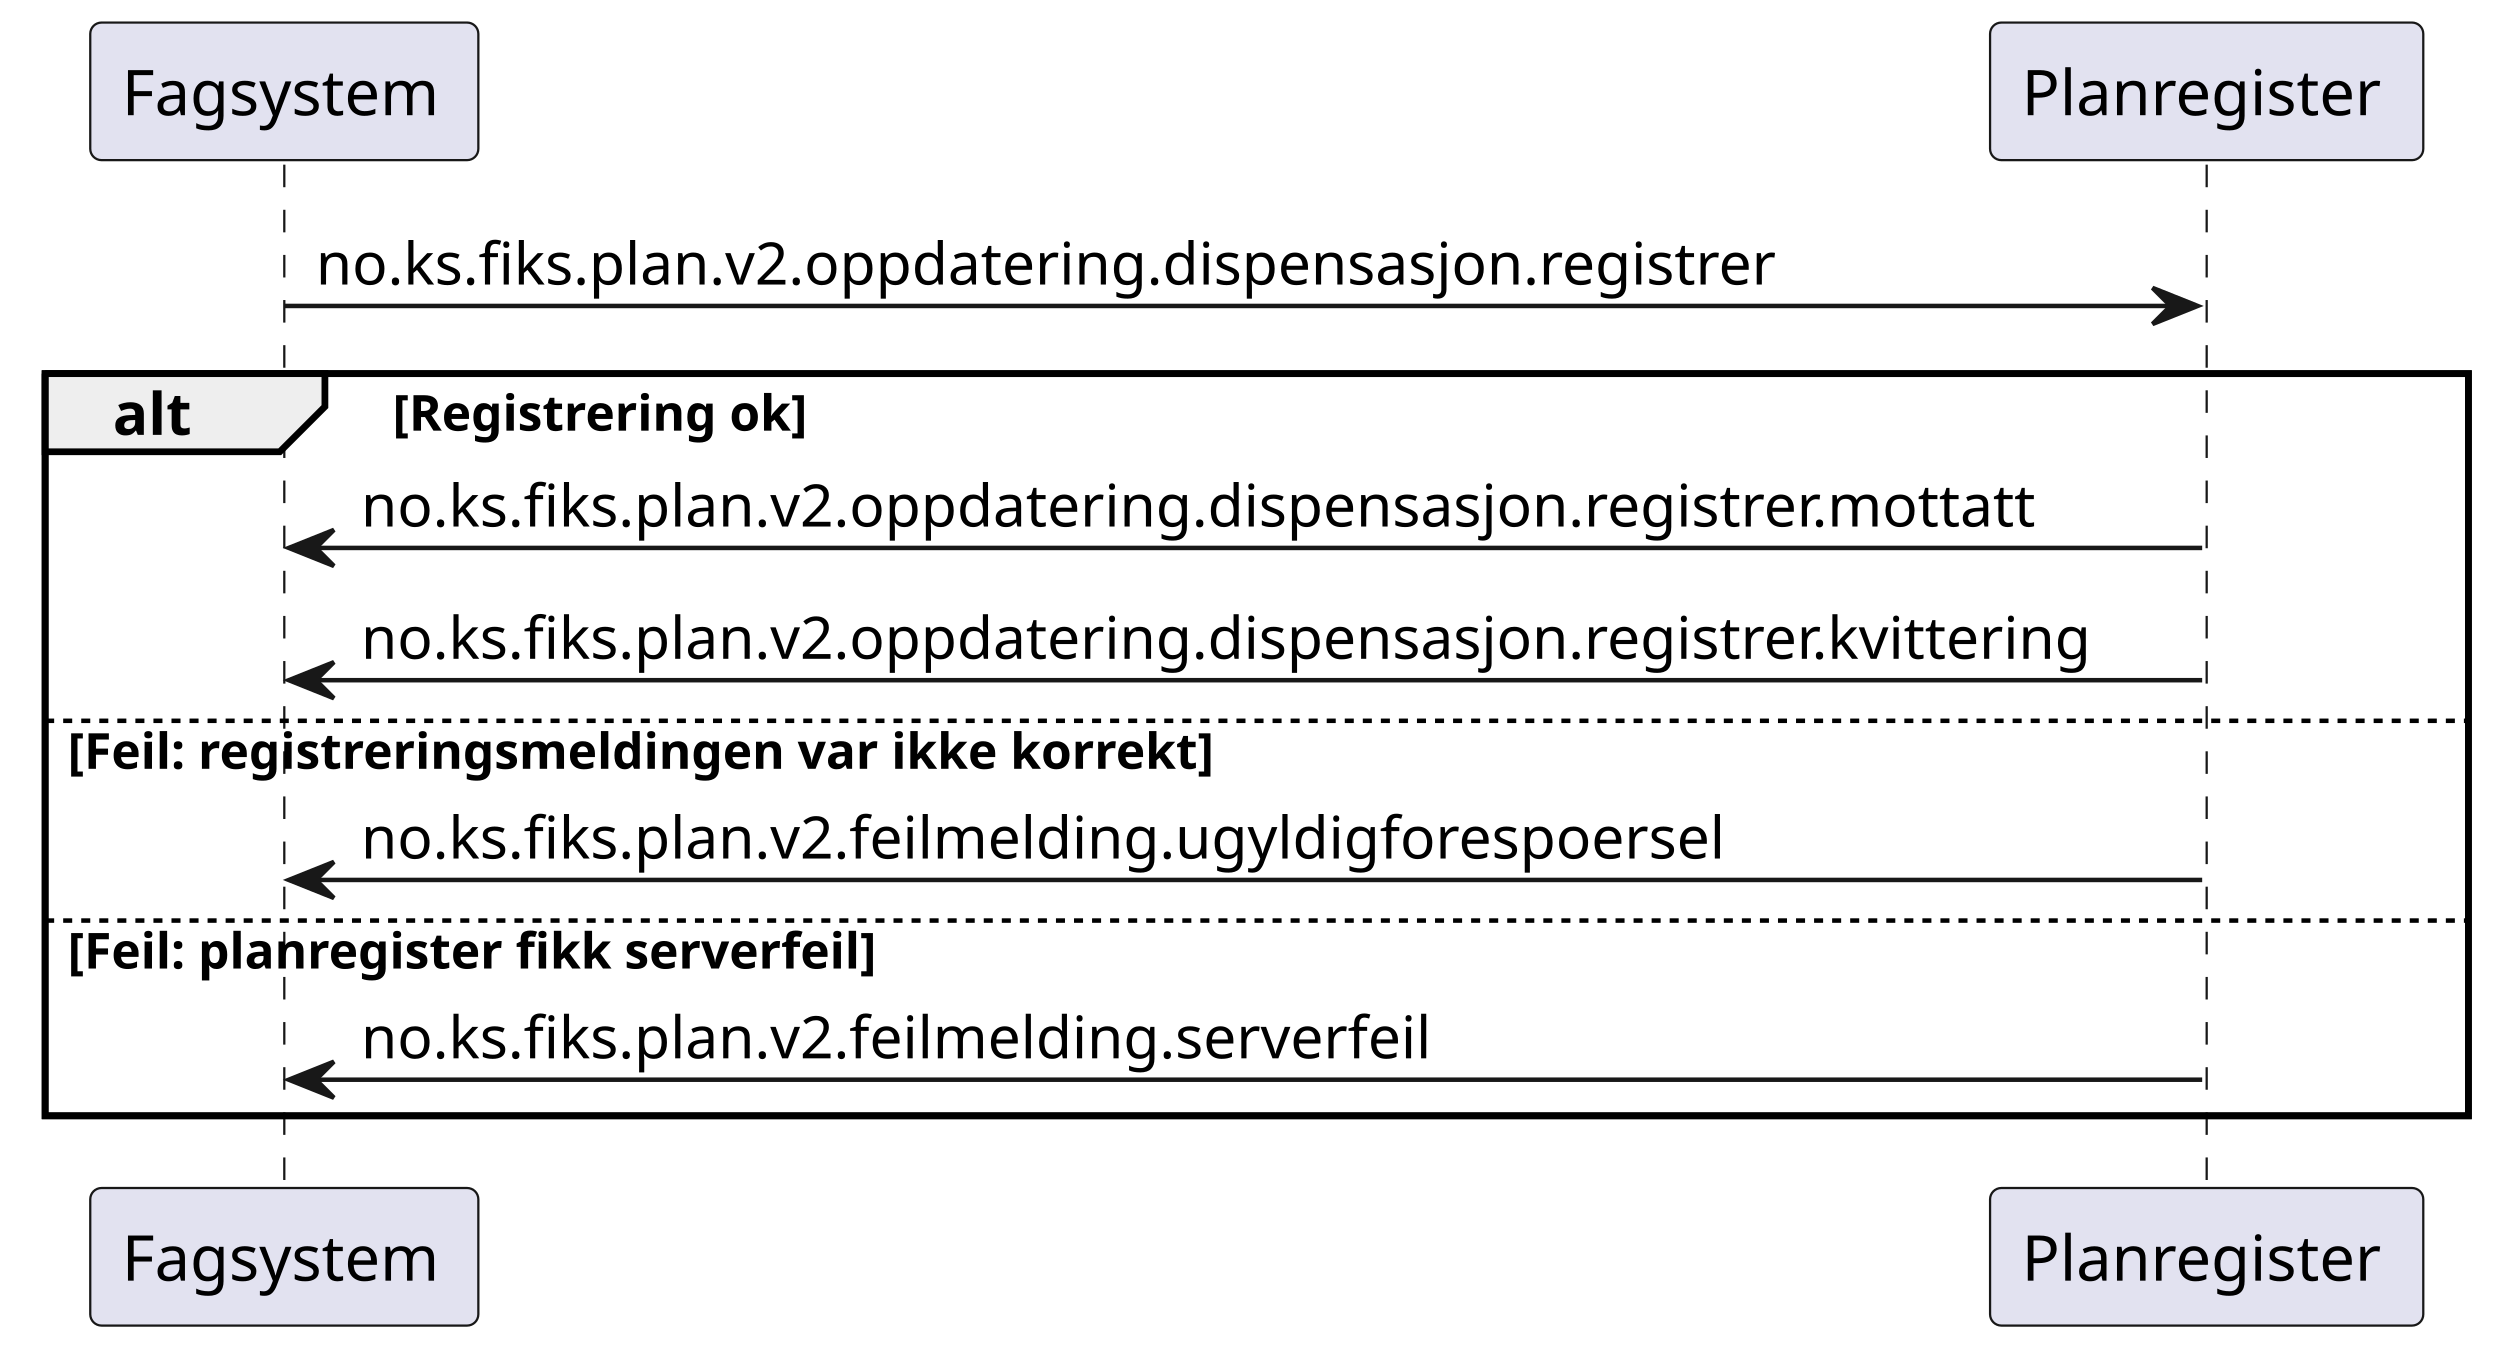
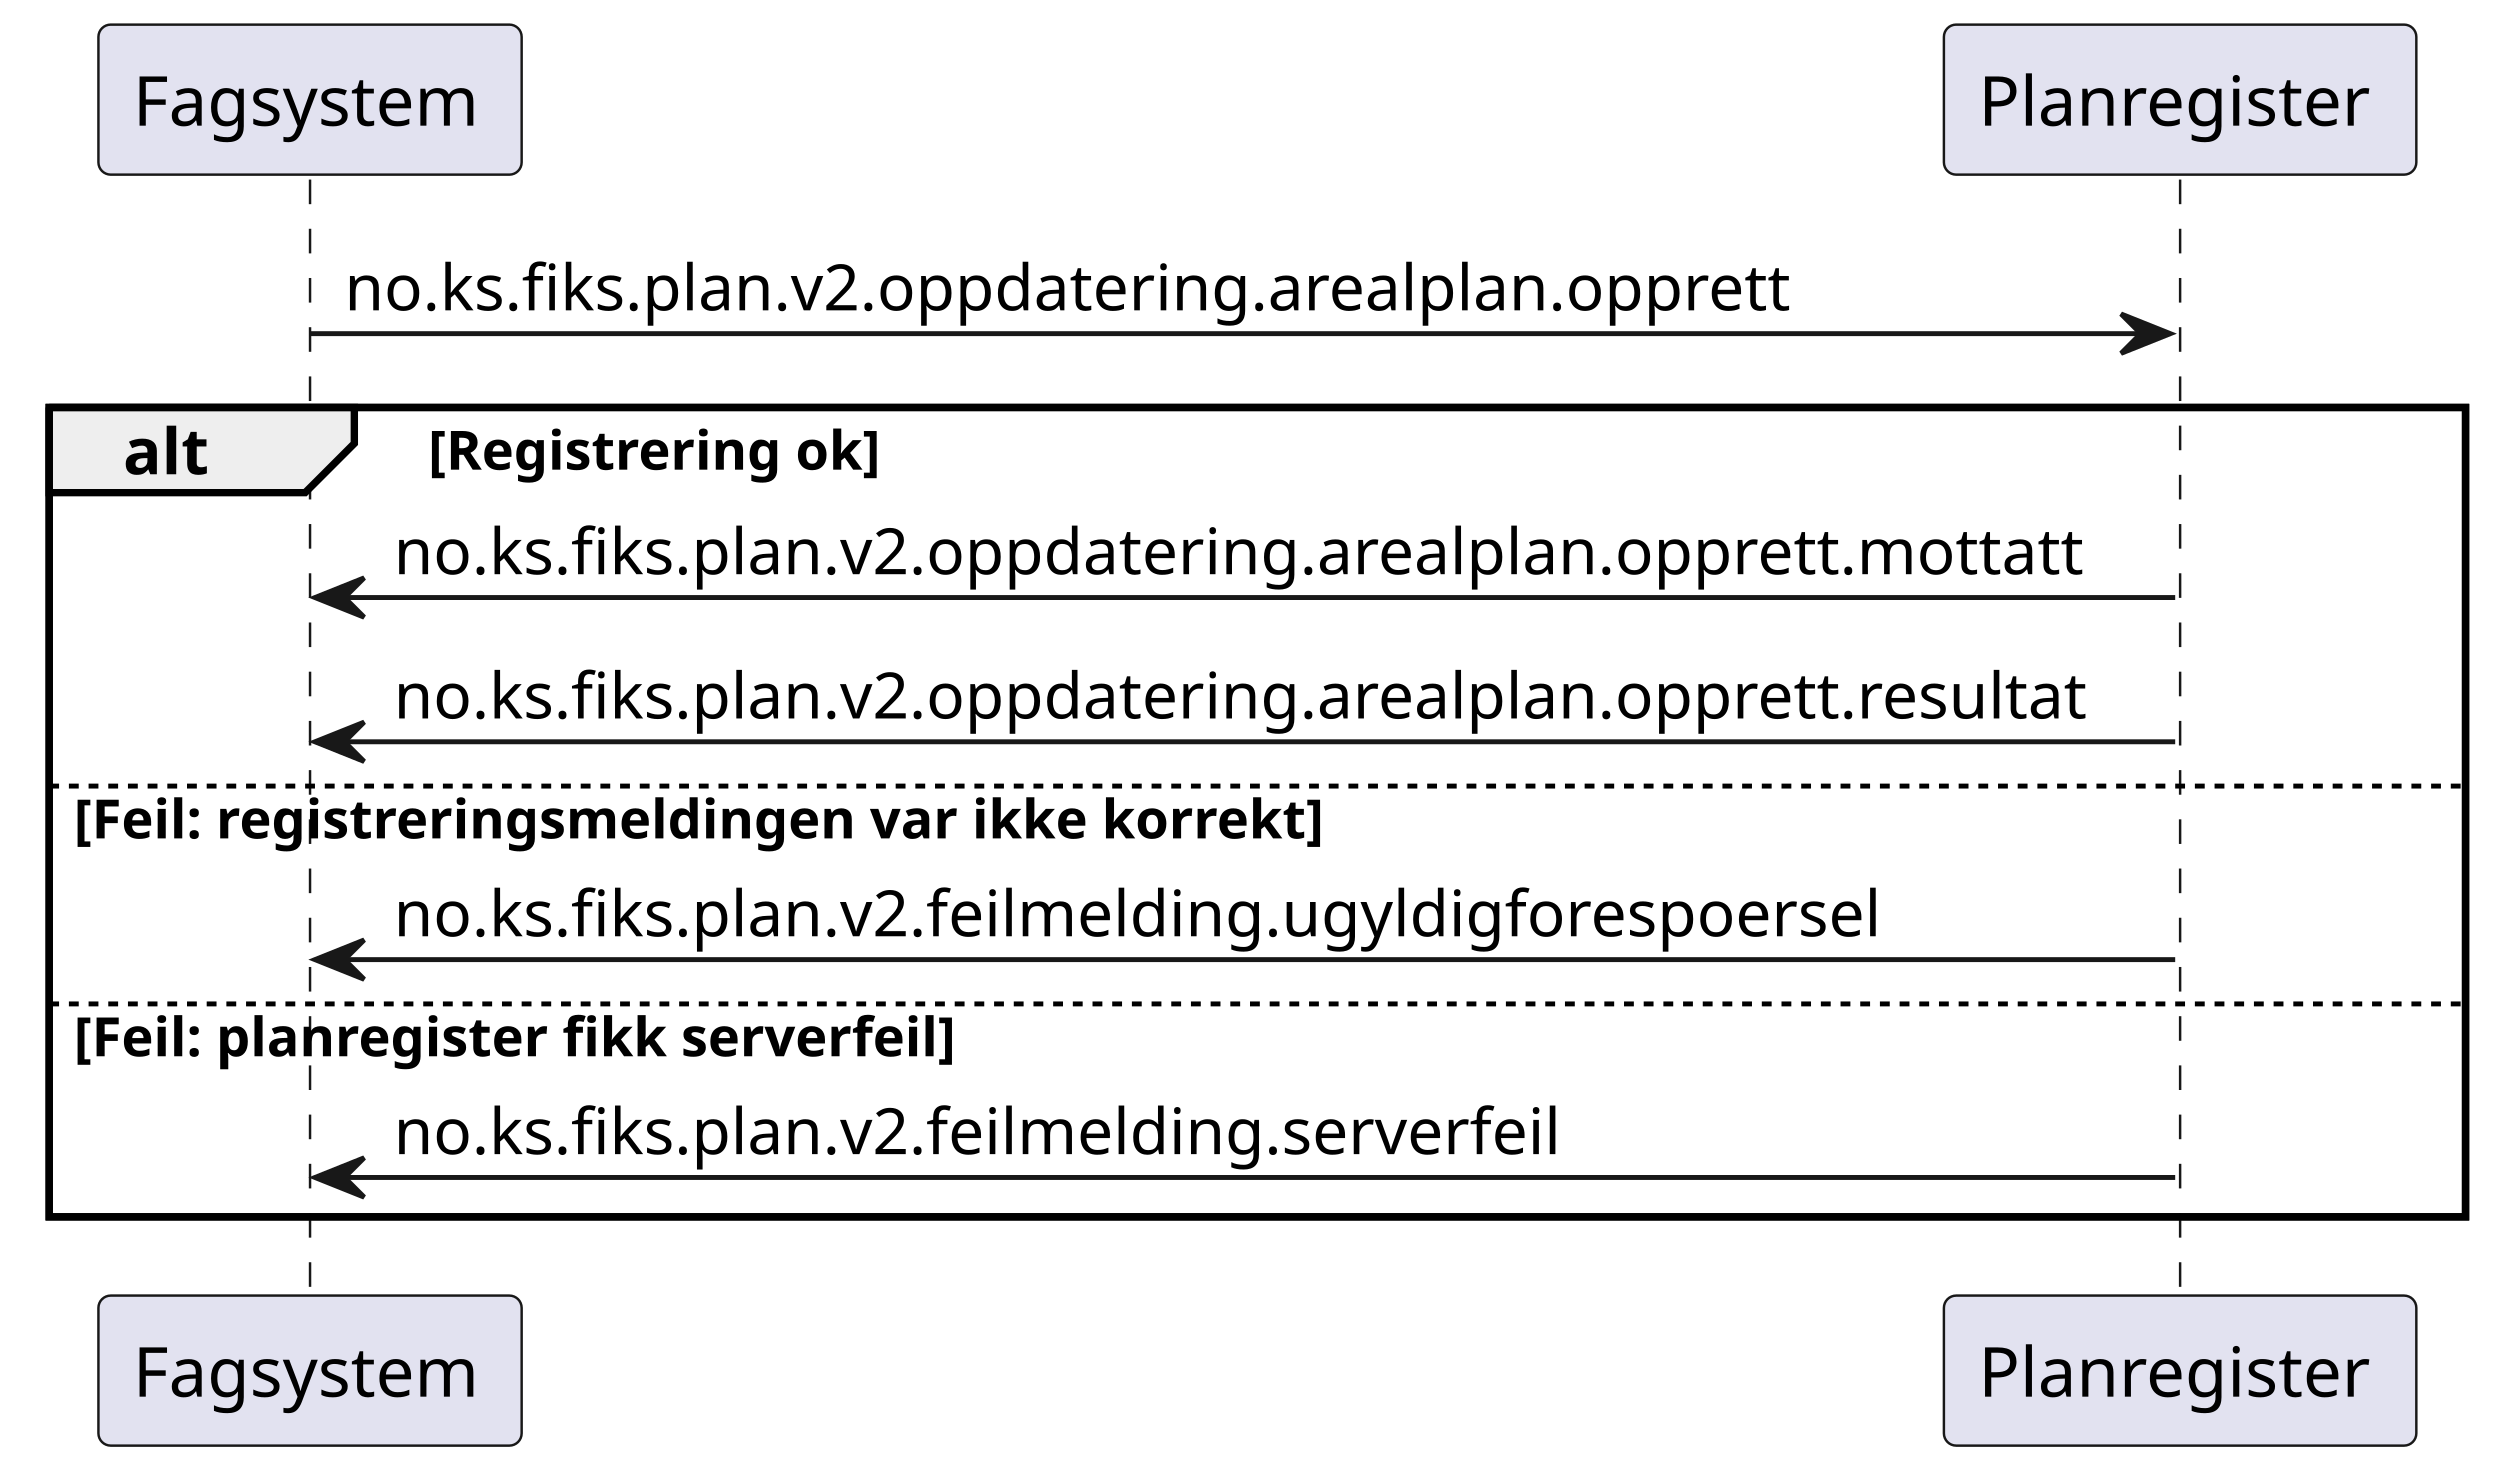
- <svg xmlns="http://www.w3.org/2000/svg" contentStyleType="text/css" height="299px" preserveAspectRatio="none" style="width:554px;height:299px;background:#FFFFFF;" version="1.1" viewBox="0 0 554 299" width="554px" zoomAndPan="magnify">
+ <svg xmlns="http://www.w3.org/2000/svg" contentStyleType="text/css" height="299px" preserveAspectRatio="none" style="width:508px;height:299px;background:#FFFFFF;" version="1.1" viewBox="0 0 508 299" width="508px" zoomAndPan="magnify">
  <defs />
  <g>
-     <rect fill="none" height="164.463" style="stroke:#000000;stroke-width:1.5;" width="537" x="10" y="82.799" />
+     <rect fill="none" height="164.463" style="stroke:#000000;stroke-width:1.5;" width="491" x="10" y="82.799" />
    <line style="stroke:#181818;stroke-width:0.5;stroke-dasharray:5.0,5.0;" x1="63" x2="63" y1="36.488" y2="264.262" />
-     <line style="stroke:#181818;stroke-width:0.5;stroke-dasharray:5.0,5.0;" x1="489" x2="489" y1="36.488" y2="264.262" />
+     <line style="stroke:#181818;stroke-width:0.5;stroke-dasharray:5.0,5.0;" x1="443" x2="443" y1="36.488" y2="264.262" />
    <rect fill="#E2E2F0" height="30.488" rx="2.5" ry="2.5" style="stroke:#181818;stroke-width:0.5;" width="86" x="20" y="5" />
    <text fill="#000000" font-family="sans-serif" font-size="14" lengthAdjust="spacing" textLength="72" x="27" y="25.535">Fagsystem</text>
    <rect fill="#E2E2F0" height="30.488" rx="2.5" ry="2.5" style="stroke:#181818;stroke-width:0.5;" width="86" x="20" y="263.262" />
    <text fill="#000000" font-family="sans-serif" font-size="14" lengthAdjust="spacing" textLength="72" x="27" y="283.797">Fagsystem</text>
-     <rect fill="#E2E2F0" height="30.488" rx="2.5" ry="2.5" style="stroke:#181818;stroke-width:0.5;" width="96" x="441" y="5" />
-     <text fill="#000000" font-family="sans-serif" font-size="14" lengthAdjust="spacing" textLength="82" x="448" y="25.535">Planregister</text>
-     <rect fill="#E2E2F0" height="30.488" rx="2.5" ry="2.5" style="stroke:#181818;stroke-width:0.5;" width="96" x="441" y="263.262" />
-     <text fill="#000000" font-family="sans-serif" font-size="14" lengthAdjust="spacing" textLength="82" x="448" y="283.797">Planregister</text>
-     <polygon fill="#181818" points="477,63.799,487,67.799,477,71.799,481,67.799" style="stroke:#181818;stroke-width:1.0;" />
-     <line style="stroke:#181818;stroke-width:1.0;" x1="63" x2="483" y1="67.799" y2="67.799" />
-     <text fill="#000000" font-family="sans-serif" font-size="13" lengthAdjust="spacing" textLength="337" x="70" y="63.057">no.ks.fiks.plan.v2.oppdatering.dispensasjon.registrer</text>
+     <rect fill="#E2E2F0" height="30.488" rx="2.5" ry="2.5" style="stroke:#181818;stroke-width:0.5;" width="96" x="395" y="5" />
+     <text fill="#000000" font-family="sans-serif" font-size="14" lengthAdjust="spacing" textLength="82" x="402" y="25.535">Planregister</text>
+     <rect fill="#E2E2F0" height="30.488" rx="2.5" ry="2.5" style="stroke:#181818;stroke-width:0.5;" width="96" x="395" y="263.262" />
+     <text fill="#000000" font-family="sans-serif" font-size="14" lengthAdjust="spacing" textLength="82" x="402" y="283.797">Planregister</text>
+     <polygon fill="#181818" points="431,63.799,441,67.799,431,71.799,435,67.799" style="stroke:#181818;stroke-width:1.0;" />
+     <line style="stroke:#181818;stroke-width:1.0;" x1="63" x2="437" y1="67.799" y2="67.799" />
+     <text fill="#000000" font-family="sans-serif" font-size="13" lengthAdjust="spacing" textLength="304" x="70" y="63.057">no.ks.fiks.plan.v2.oppdatering.arealplan.opprett</text>
    <path d="M10,82.799 L72,82.799 L72,90.109 L62,100.109 L10,100.109 L10,82.799 " fill="#EEEEEE" style="stroke:#000000;stroke-width:1.5;" />
-     <rect fill="none" height="164.463" style="stroke:#000000;stroke-width:1.5;" width="537" x="10" y="82.799" />
+     <rect fill="none" height="164.463" style="stroke:#000000;stroke-width:1.5;" width="491" x="10" y="82.799" />
    <text fill="#000000" font-family="sans-serif" font-size="13" font-weight="bold" lengthAdjust="spacing" textLength="17" x="25" y="96.367">alt</text>
    <text fill="#000000" font-family="sans-serif" font-size="11" font-weight="bold" lengthAdjust="spacing" textLength="95" x="87" y="95.434">[Registrering ok]</text>
    <polygon fill="#181818" points="74,117.42,64,121.42,74,125.42,70,121.42" style="stroke:#181818;stroke-width:1.0;" />
-     <line style="stroke:#181818;stroke-width:1.0;" x1="68" x2="488" y1="121.42" y2="121.42" />
-     <text fill="#000000" font-family="sans-serif" font-size="13" lengthAdjust="spacing" textLength="388" x="80" y="116.678">no.ks.fiks.plan.v2.oppdatering.dispensasjon.registrer.mottatt</text>
+     <line style="stroke:#181818;stroke-width:1.0;" x1="68" x2="442" y1="121.42" y2="121.42" />
+     <text fill="#000000" font-family="sans-serif" font-size="13" lengthAdjust="spacing" textLength="355" x="80" y="116.678">no.ks.fiks.plan.v2.oppdatering.arealplan.opprett.mottatt</text>
    <polygon fill="#181818" points="74,146.731,64,150.731,74,154.731,70,150.731" style="stroke:#181818;stroke-width:1.0;" />
-     <line style="stroke:#181818;stroke-width:1.0;" x1="68" x2="488" y1="150.731" y2="150.731" />
-     <text fill="#000000" font-family="sans-serif" font-size="13" lengthAdjust="spacing" textLength="402" x="80" y="145.988">no.ks.fiks.plan.v2.oppdatering.dispensasjon.registrer.kvittering</text>
-     <line style="stroke:#000000;stroke-width:1.0;stroke-dasharray:2.0,2.0;" x1="10" x2="547" y1="159.731" y2="159.731" />
+     <line style="stroke:#181818;stroke-width:1.0;" x1="68" x2="442" y1="150.731" y2="150.731" />
+     <text fill="#000000" font-family="sans-serif" font-size="13" lengthAdjust="spacing" textLength="356" x="80" y="145.988">no.ks.fiks.plan.v2.oppdatering.arealplan.opprett.resultat</text>
+     <line style="stroke:#000000;stroke-width:1.0;stroke-dasharray:2.0,2.0;" x1="10" x2="501" y1="159.731" y2="159.731" />
    <text fill="#000000" font-family="sans-serif" font-size="11" font-weight="bold" lengthAdjust="spacing" textLength="261" x="15" y="170.365">[Feil: registreringsmeldingen var ikke korrekt]</text>
    <polygon fill="#181818" points="74,190.996,64,194.996,74,198.996,70,194.996" style="stroke:#181818;stroke-width:1.0;" />
-     <line style="stroke:#181818;stroke-width:1.0;" x1="68" x2="488" y1="194.996" y2="194.996" />
+     <line style="stroke:#181818;stroke-width:1.0;" x1="68" x2="442" y1="194.996" y2="194.996" />
    <text fill="#000000" font-family="sans-serif" font-size="13" lengthAdjust="spacing" textLength="317" x="80" y="190.254">no.ks.fiks.plan.v2.feilmelding.ugyldigforespoersel</text>
-     <line style="stroke:#000000;stroke-width:1.0;stroke-dasharray:2.0,2.0;" x1="10" x2="547" y1="203.996" y2="203.996" />
+     <line style="stroke:#000000;stroke-width:1.0;stroke-dasharray:2.0,2.0;" x1="10" x2="501" y1="203.996" y2="203.996" />
    <text fill="#000000" font-family="sans-serif" font-size="11" font-weight="bold" lengthAdjust="spacing" textLength="187" x="15" y="214.631">[Feil: planregister fikk serverfeil]</text>
    <polygon fill="#181818" points="74,235.262,64,239.262,74,243.262,70,239.262" style="stroke:#181818;stroke-width:1.0;" />
-     <line style="stroke:#181818;stroke-width:1.0;" x1="68" x2="488" y1="239.262" y2="239.262" />
+     <line style="stroke:#181818;stroke-width:1.0;" x1="68" x2="442" y1="239.262" y2="239.262" />
    <text fill="#000000" font-family="sans-serif" font-size="13" lengthAdjust="spacing" textLength="250" x="80" y="234.519">no.ks.fiks.plan.v2.feilmelding.serverfeil</text>
  </g>
</svg>
